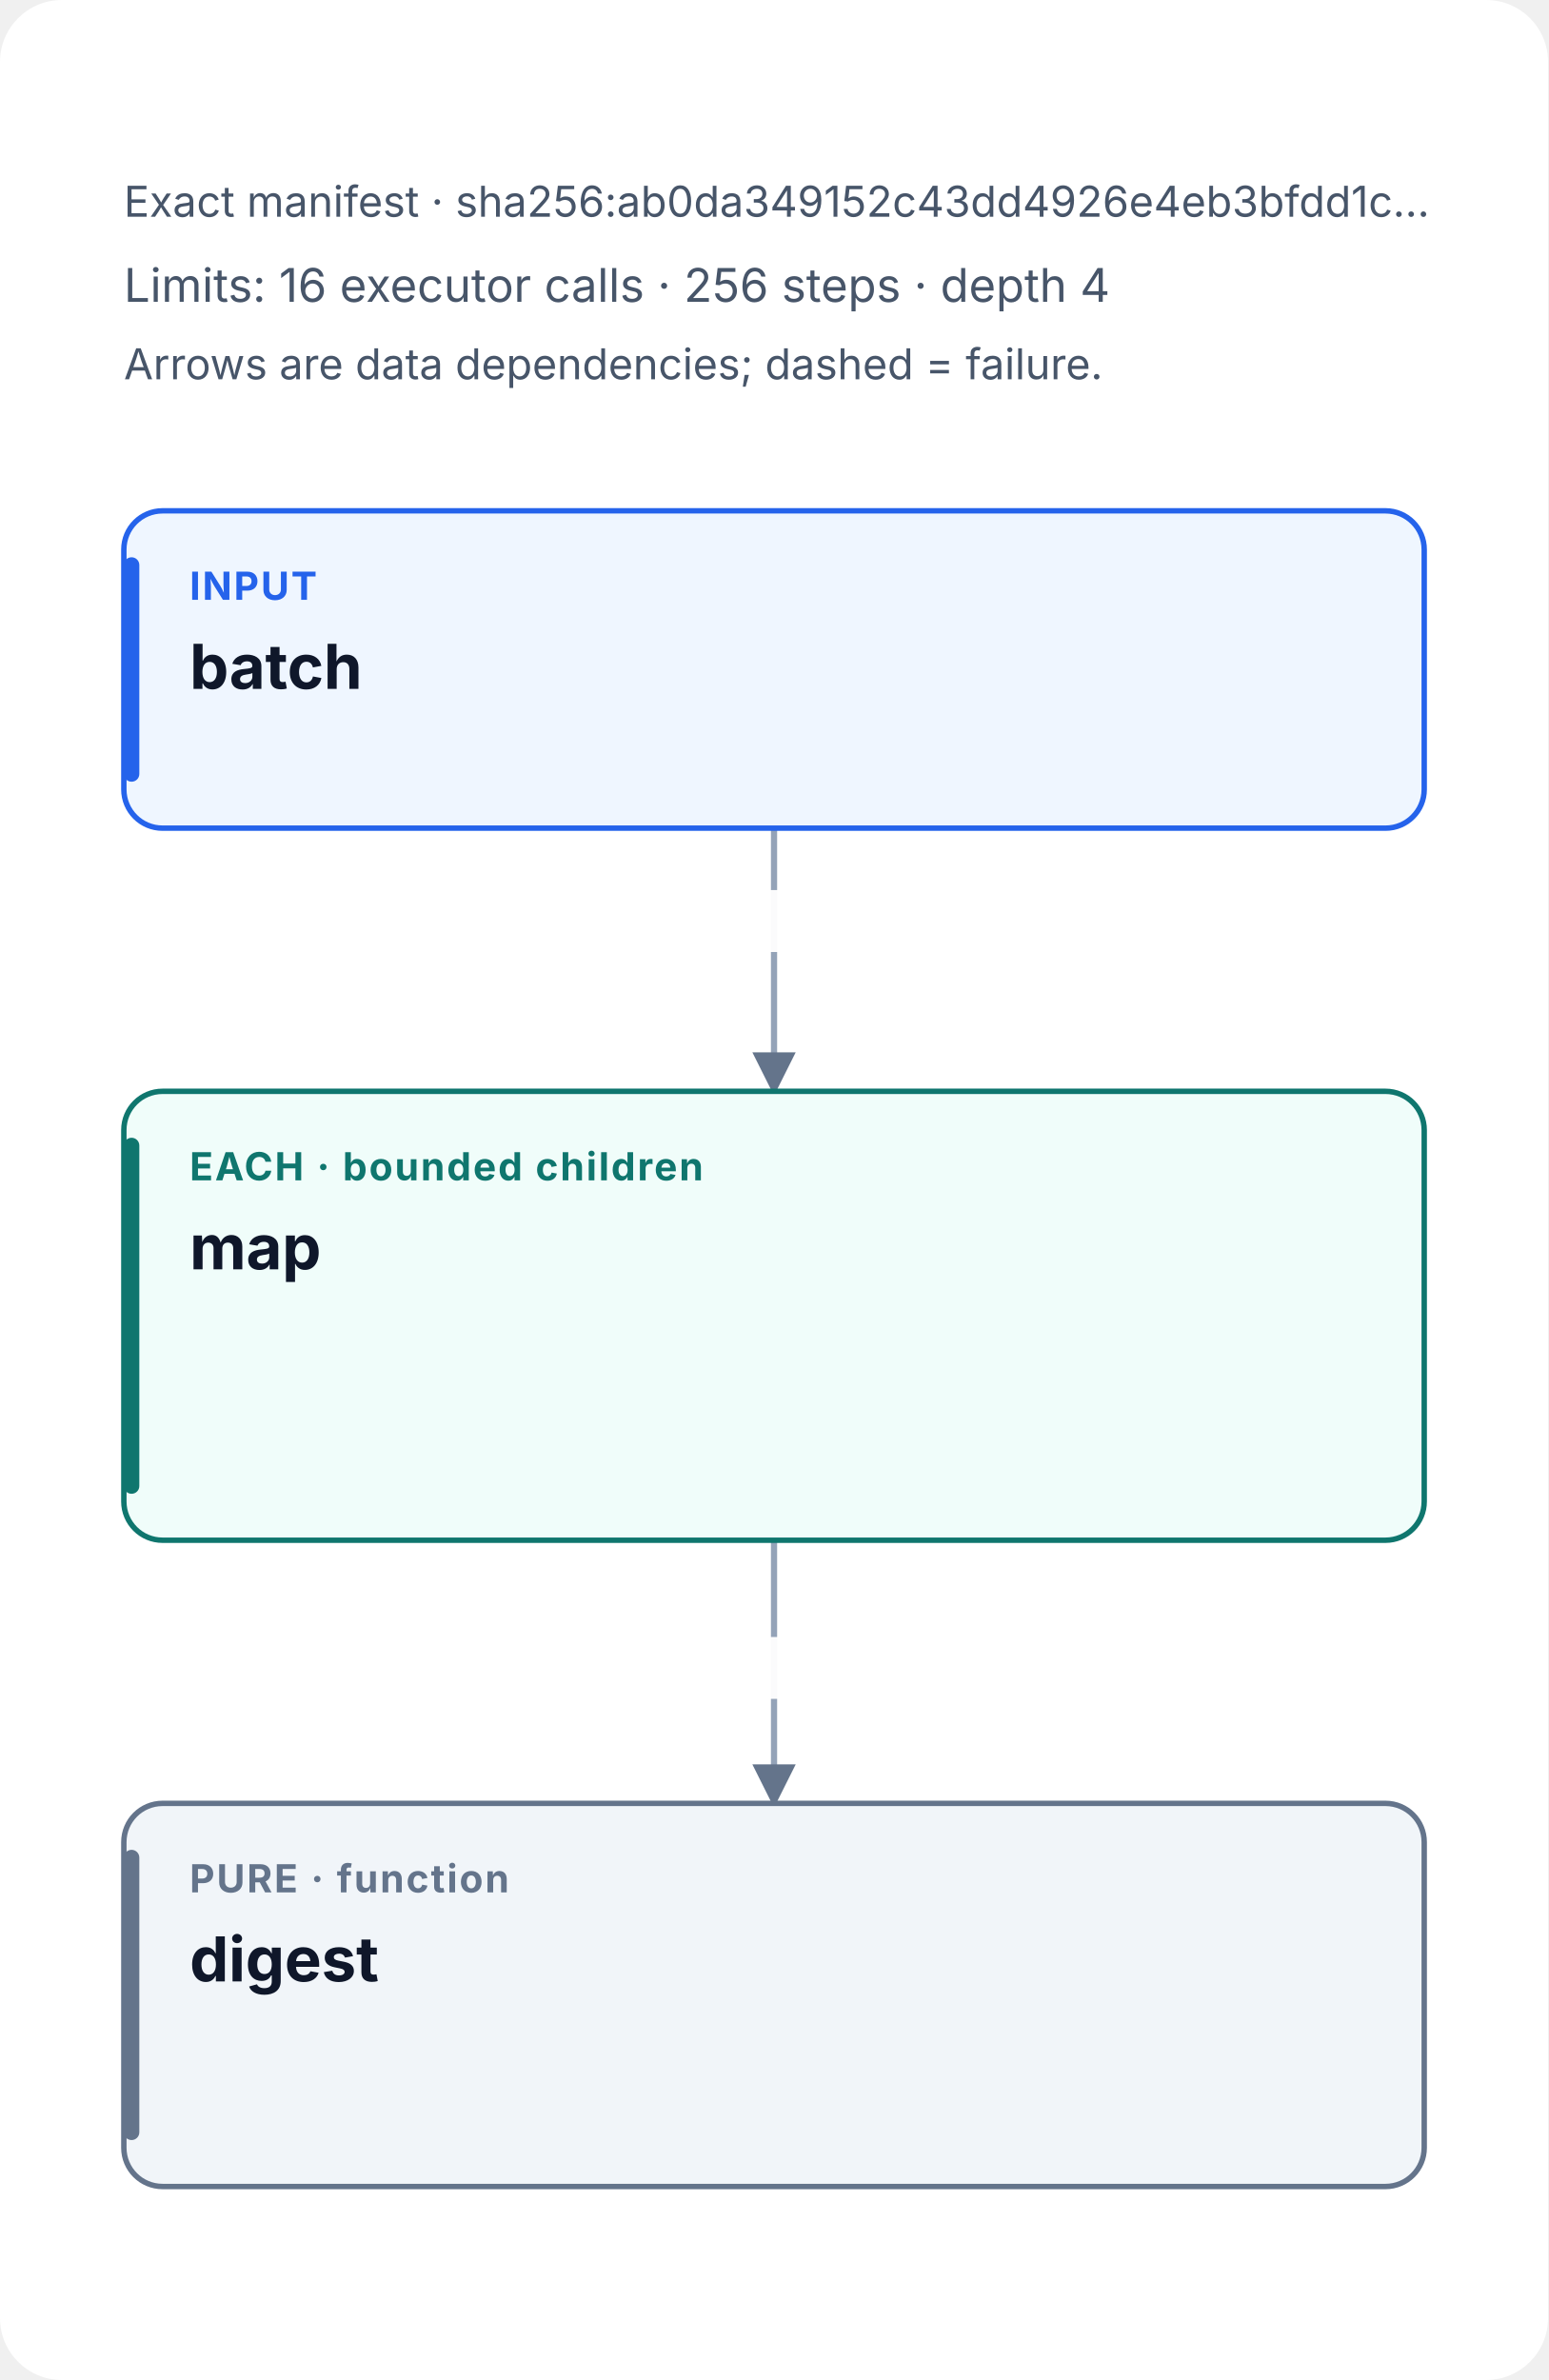
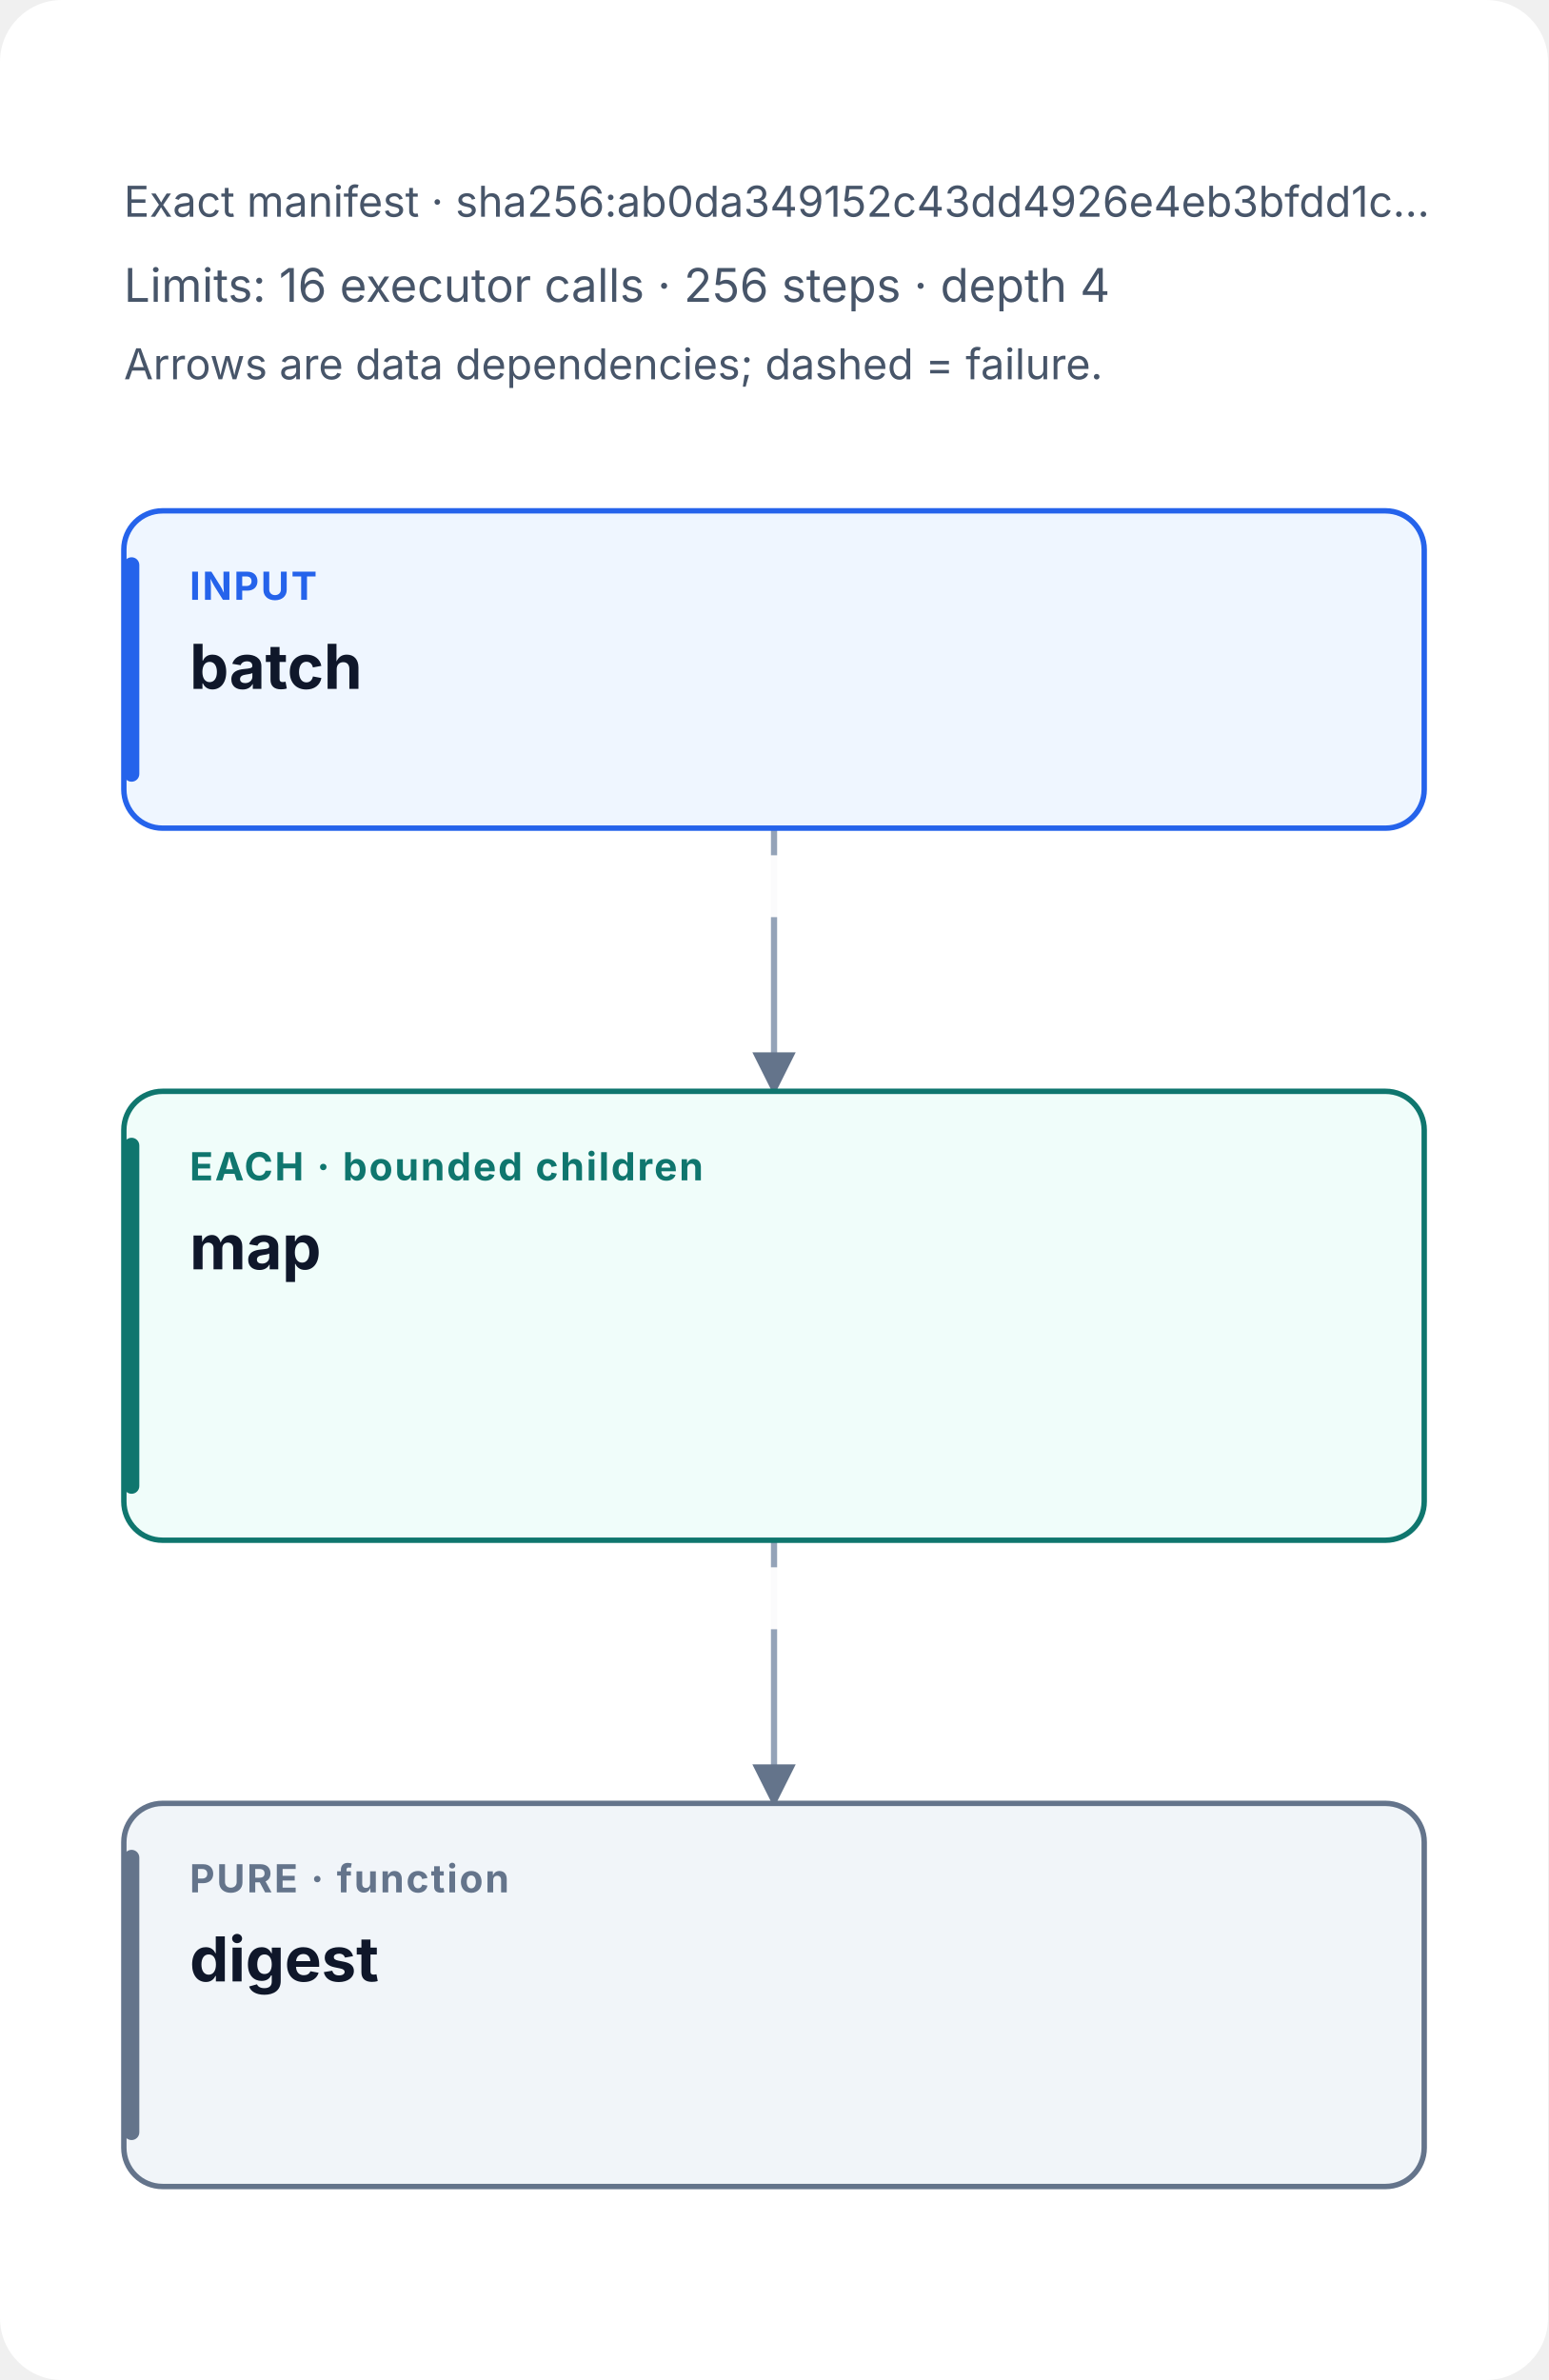
<svg xmlns="http://www.w3.org/2000/svg" width="400" height="615" viewBox="0 0 400 615" role="img" aria-labelledby="algal-ab0da349152c-title algal-ab0da349152c-desc">
  <defs>
    <marker id="algal-ab0da349152c-arrow" viewBox="0 0 10 10" refX="9" refY="5" markerWidth="7" markerHeight="7" orient="auto-start-reverse">
      <path d="M 0 0 L 10 5 L 0 10 z" fill="#64748b" />
    </marker>
  </defs>
  <rect width="400" height="615" rx="16" fill="#ffffff" />
  <g font-family="ui-sans-serif, system-ui, -apple-system, BlinkMacSystemFont, sans-serif" fill="#0f172a">
    <text x="32" y="34" font-size="20" font-weight="700" />
    <text x="32" y="56" font-size="11" fill="#475569">Exact manifest · sha256:ab0da349152c43dd4926e4eb3bfdd1c…</text>
    <text x="32" y="78" font-size="12" fill="#475569">Limits: 16 executor calls · 256 steps · depth 4</text>
    <text x="32" y="98" font-size="11" fill="#475569">Arrows are data dependencies; dashed = failure.</text>
-     <path d="M 200 214 V 239 H 200 V 282" fill="none" stroke="#94a3b8" stroke-width="1.6" marker-end="url(#algal-ab0da349152c-arrow)" />
-     <rect x="156.3" y="230" width="87.4" height="16" rx="4" fill="#ffffff" fill-opacity="0.96" />
-     <text x="200" y="241" font-size="10" text-anchor="middle" fill="#475569" />
-     <path d="M 200 398 V 432 H 200 V 466" fill="none" stroke="#94a3b8" stroke-width="1.6" marker-end="url(#algal-ab0da349152c-arrow)" />
-     <rect x="124.4" y="423" width="151.2" height="16" rx="4" fill="#ffffff" fill-opacity="0.96" />
-     <text x="200" y="434" font-size="10" text-anchor="middle" fill="#475569" />
+     <path d="M 200 214 V 230 H 200 V 282" fill="none" stroke="#94a3b8" stroke-width="1.6" marker-end="url(#algal-ab0da349152c-arrow)" />
+     <rect x="156.3" y="221" width="87.4" height="16" rx="4" fill="#ffffff" fill-opacity="0.96" />
+     <text x="200" y="232" font-size="10" text-anchor="middle" fill="#475569" />
+     <path d="M 200 398 V 414 H 200 V 466" fill="none" stroke="#94a3b8" stroke-width="1.6" marker-end="url(#algal-ab0da349152c-arrow)" />
+     <rect x="124.4" y="405" width="151.2" height="16" rx="4" fill="#ffffff" fill-opacity="0.96" />
+     <text x="200" y="416" font-size="10" text-anchor="middle" fill="#475569" />
    <g>
      <rect x="32" y="132" width="336" height="82" rx="10" fill="#eff6ff" stroke="#2563eb" stroke-width="1.4" />
      <rect x="32" y="144" width="4" height="58" rx="2" fill="#2563eb" />
      <text x="49" y="155" font-size="10" letter-spacing="0.5" font-weight="700" fill="#2563eb">INPUT</text>
      <text x="49" y="178" font-size="16" font-weight="650">batch</text>
      <text x="49" y="198" font-size="11" fill="#475569" />
    </g>
    <g>
      <rect x="32" y="282" width="336" height="116" rx="10" fill="#f0fdfa" stroke="#0f766e" stroke-width="1.4" />
      <rect x="32" y="294" width="4" height="92" rx="2" fill="#0f766e" />
      <text x="49" y="305" font-size="10" letter-spacing="0.5" font-weight="700" fill="#0f766e">EACH · bounded children</text>
      <text x="49" y="328" font-size="16" font-weight="650">map</text>
      <text x="49" y="348" font-size="11" fill="#475569" />
      <text x="49" y="365" font-size="11" fill="#475569" />
      <text x="49" y="382" font-size="11" fill="#475569" />
    </g>
    <g>
      <rect x="32" y="466" width="336" height="99" rx="10" fill="#f1f5f9" stroke="#64748b" stroke-width="1.4" />
      <rect x="32" y="478" width="4" height="75" rx="2" fill="#64748b" />
      <text x="49" y="489" font-size="10" letter-spacing="0.5" font-weight="700" fill="#64748b">PURE · function</text>
      <text x="49" y="512" font-size="16" font-weight="650">digest</text>
      <text x="49" y="532" font-size="11" fill="#475569" />
      <text x="49" y="549" font-size="11" fill="#475569" />
    </g>
  </g>
</svg>
